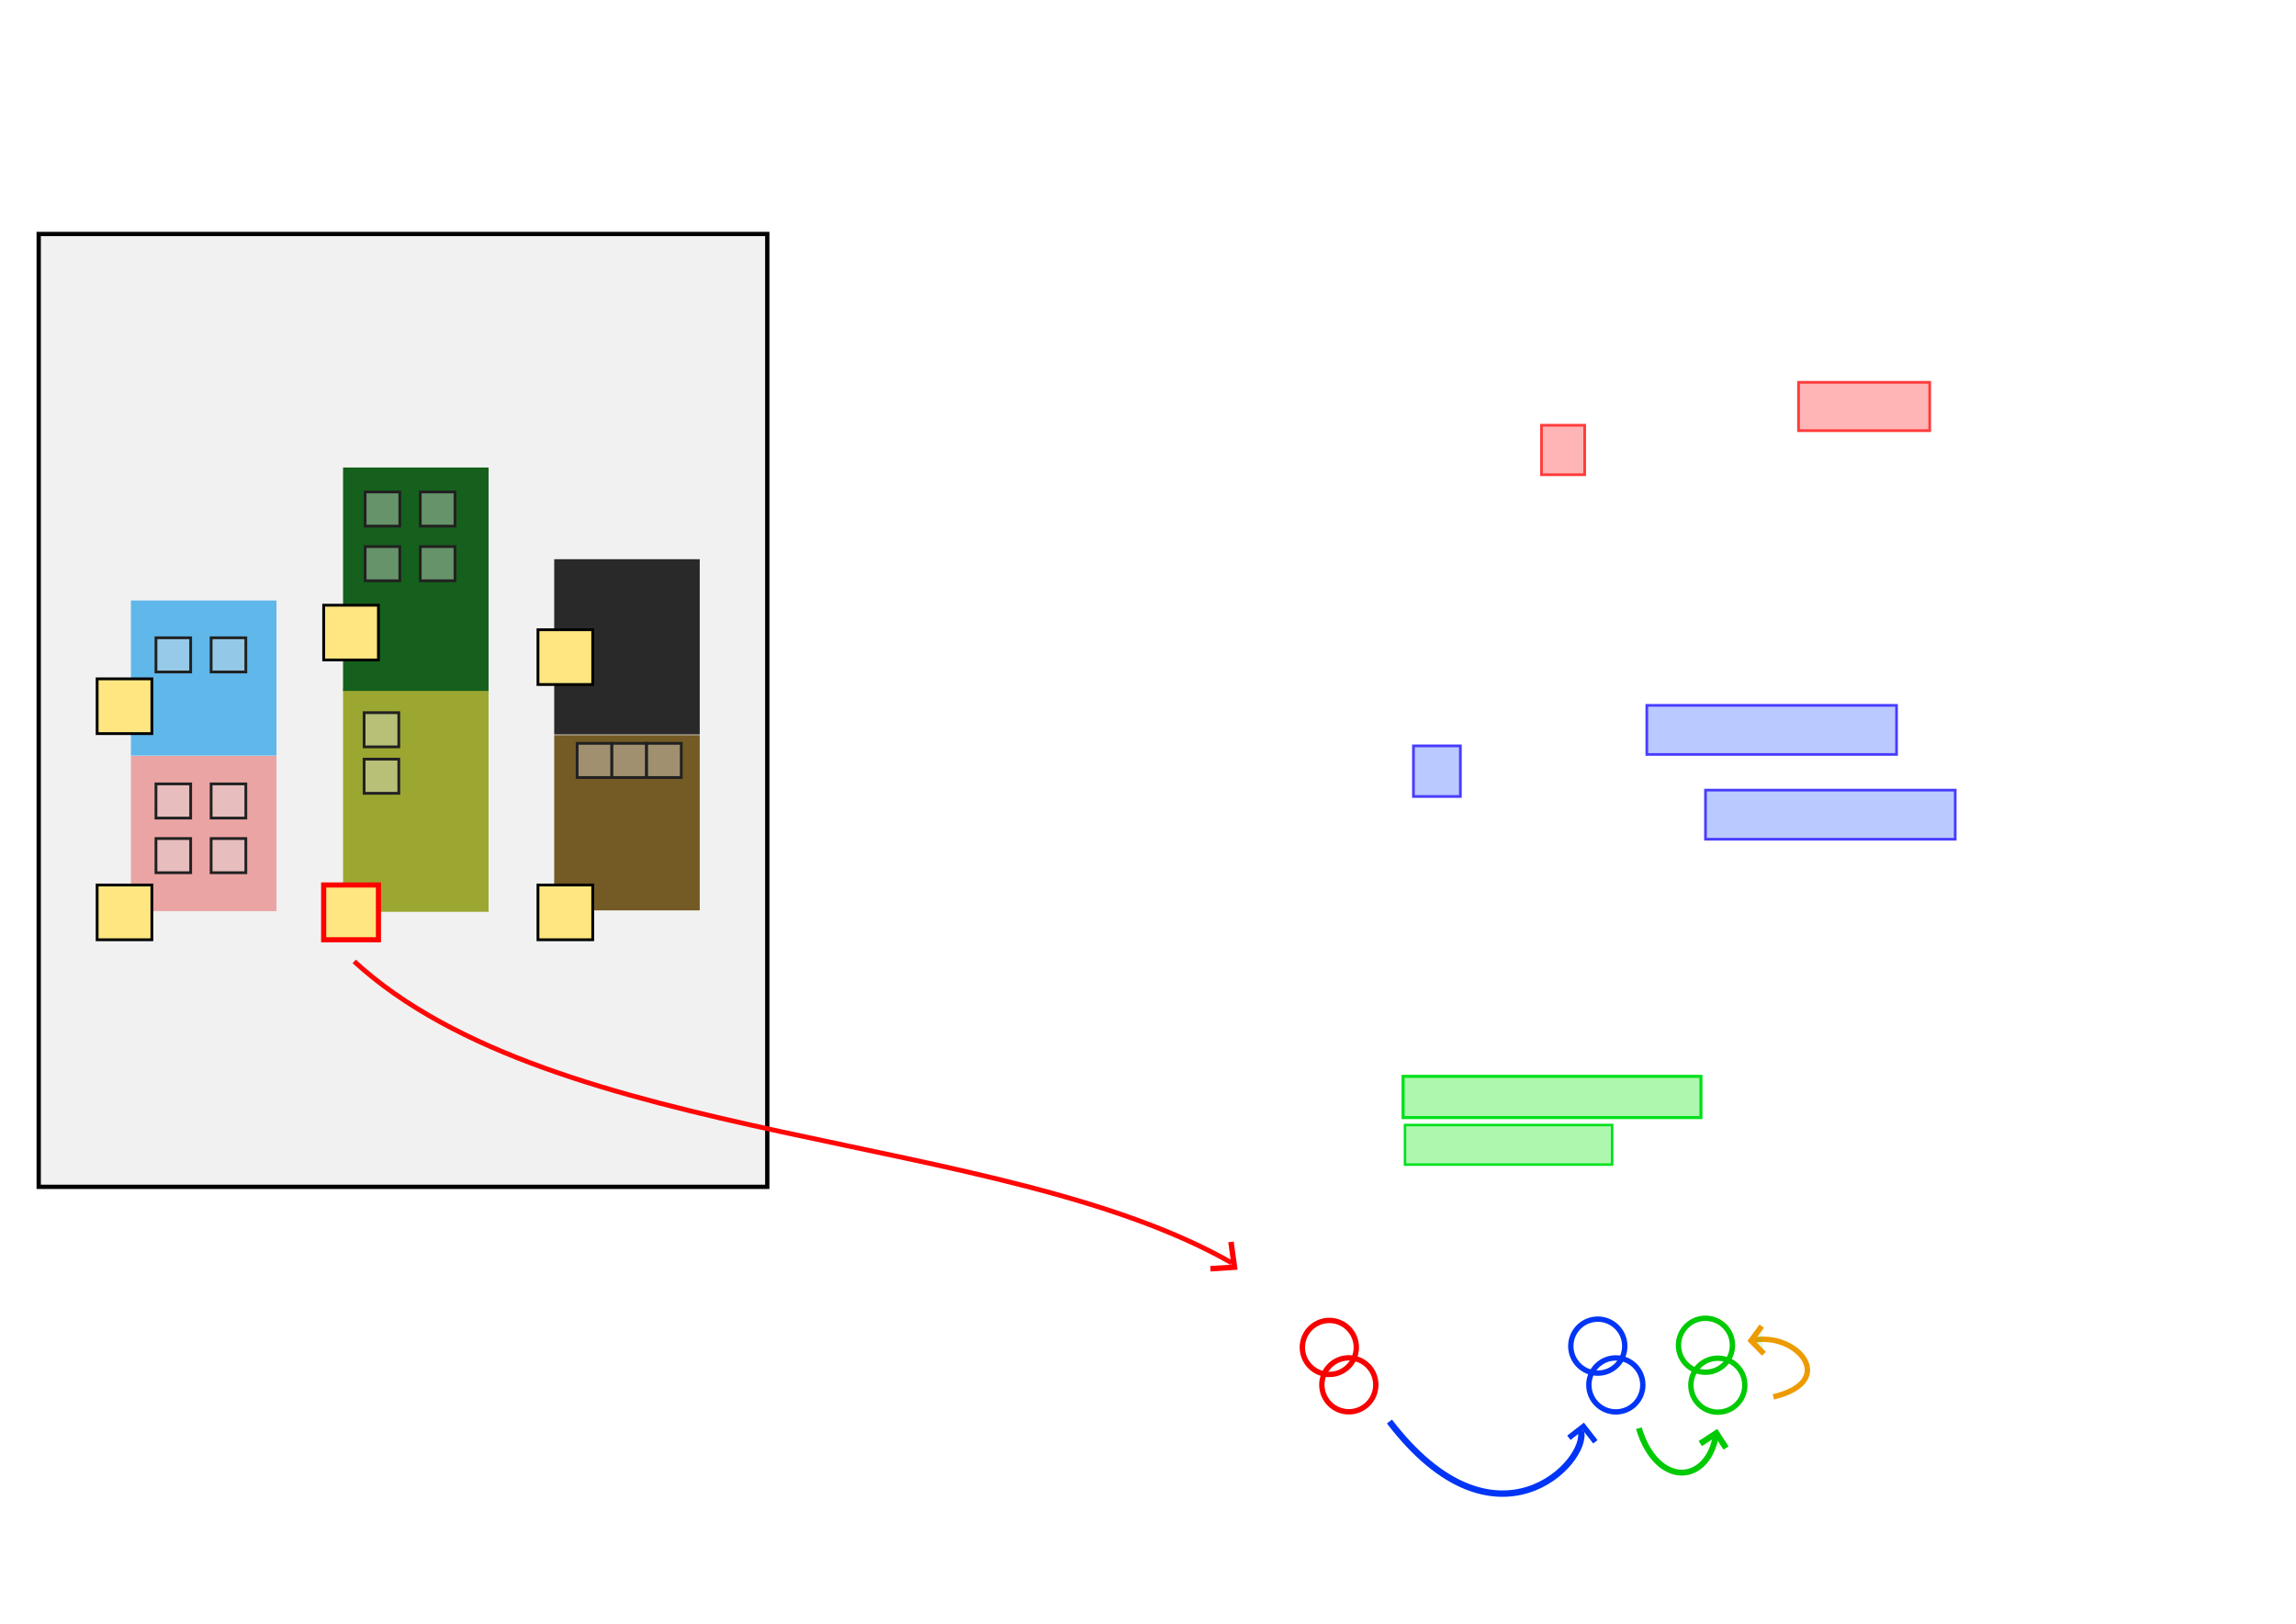
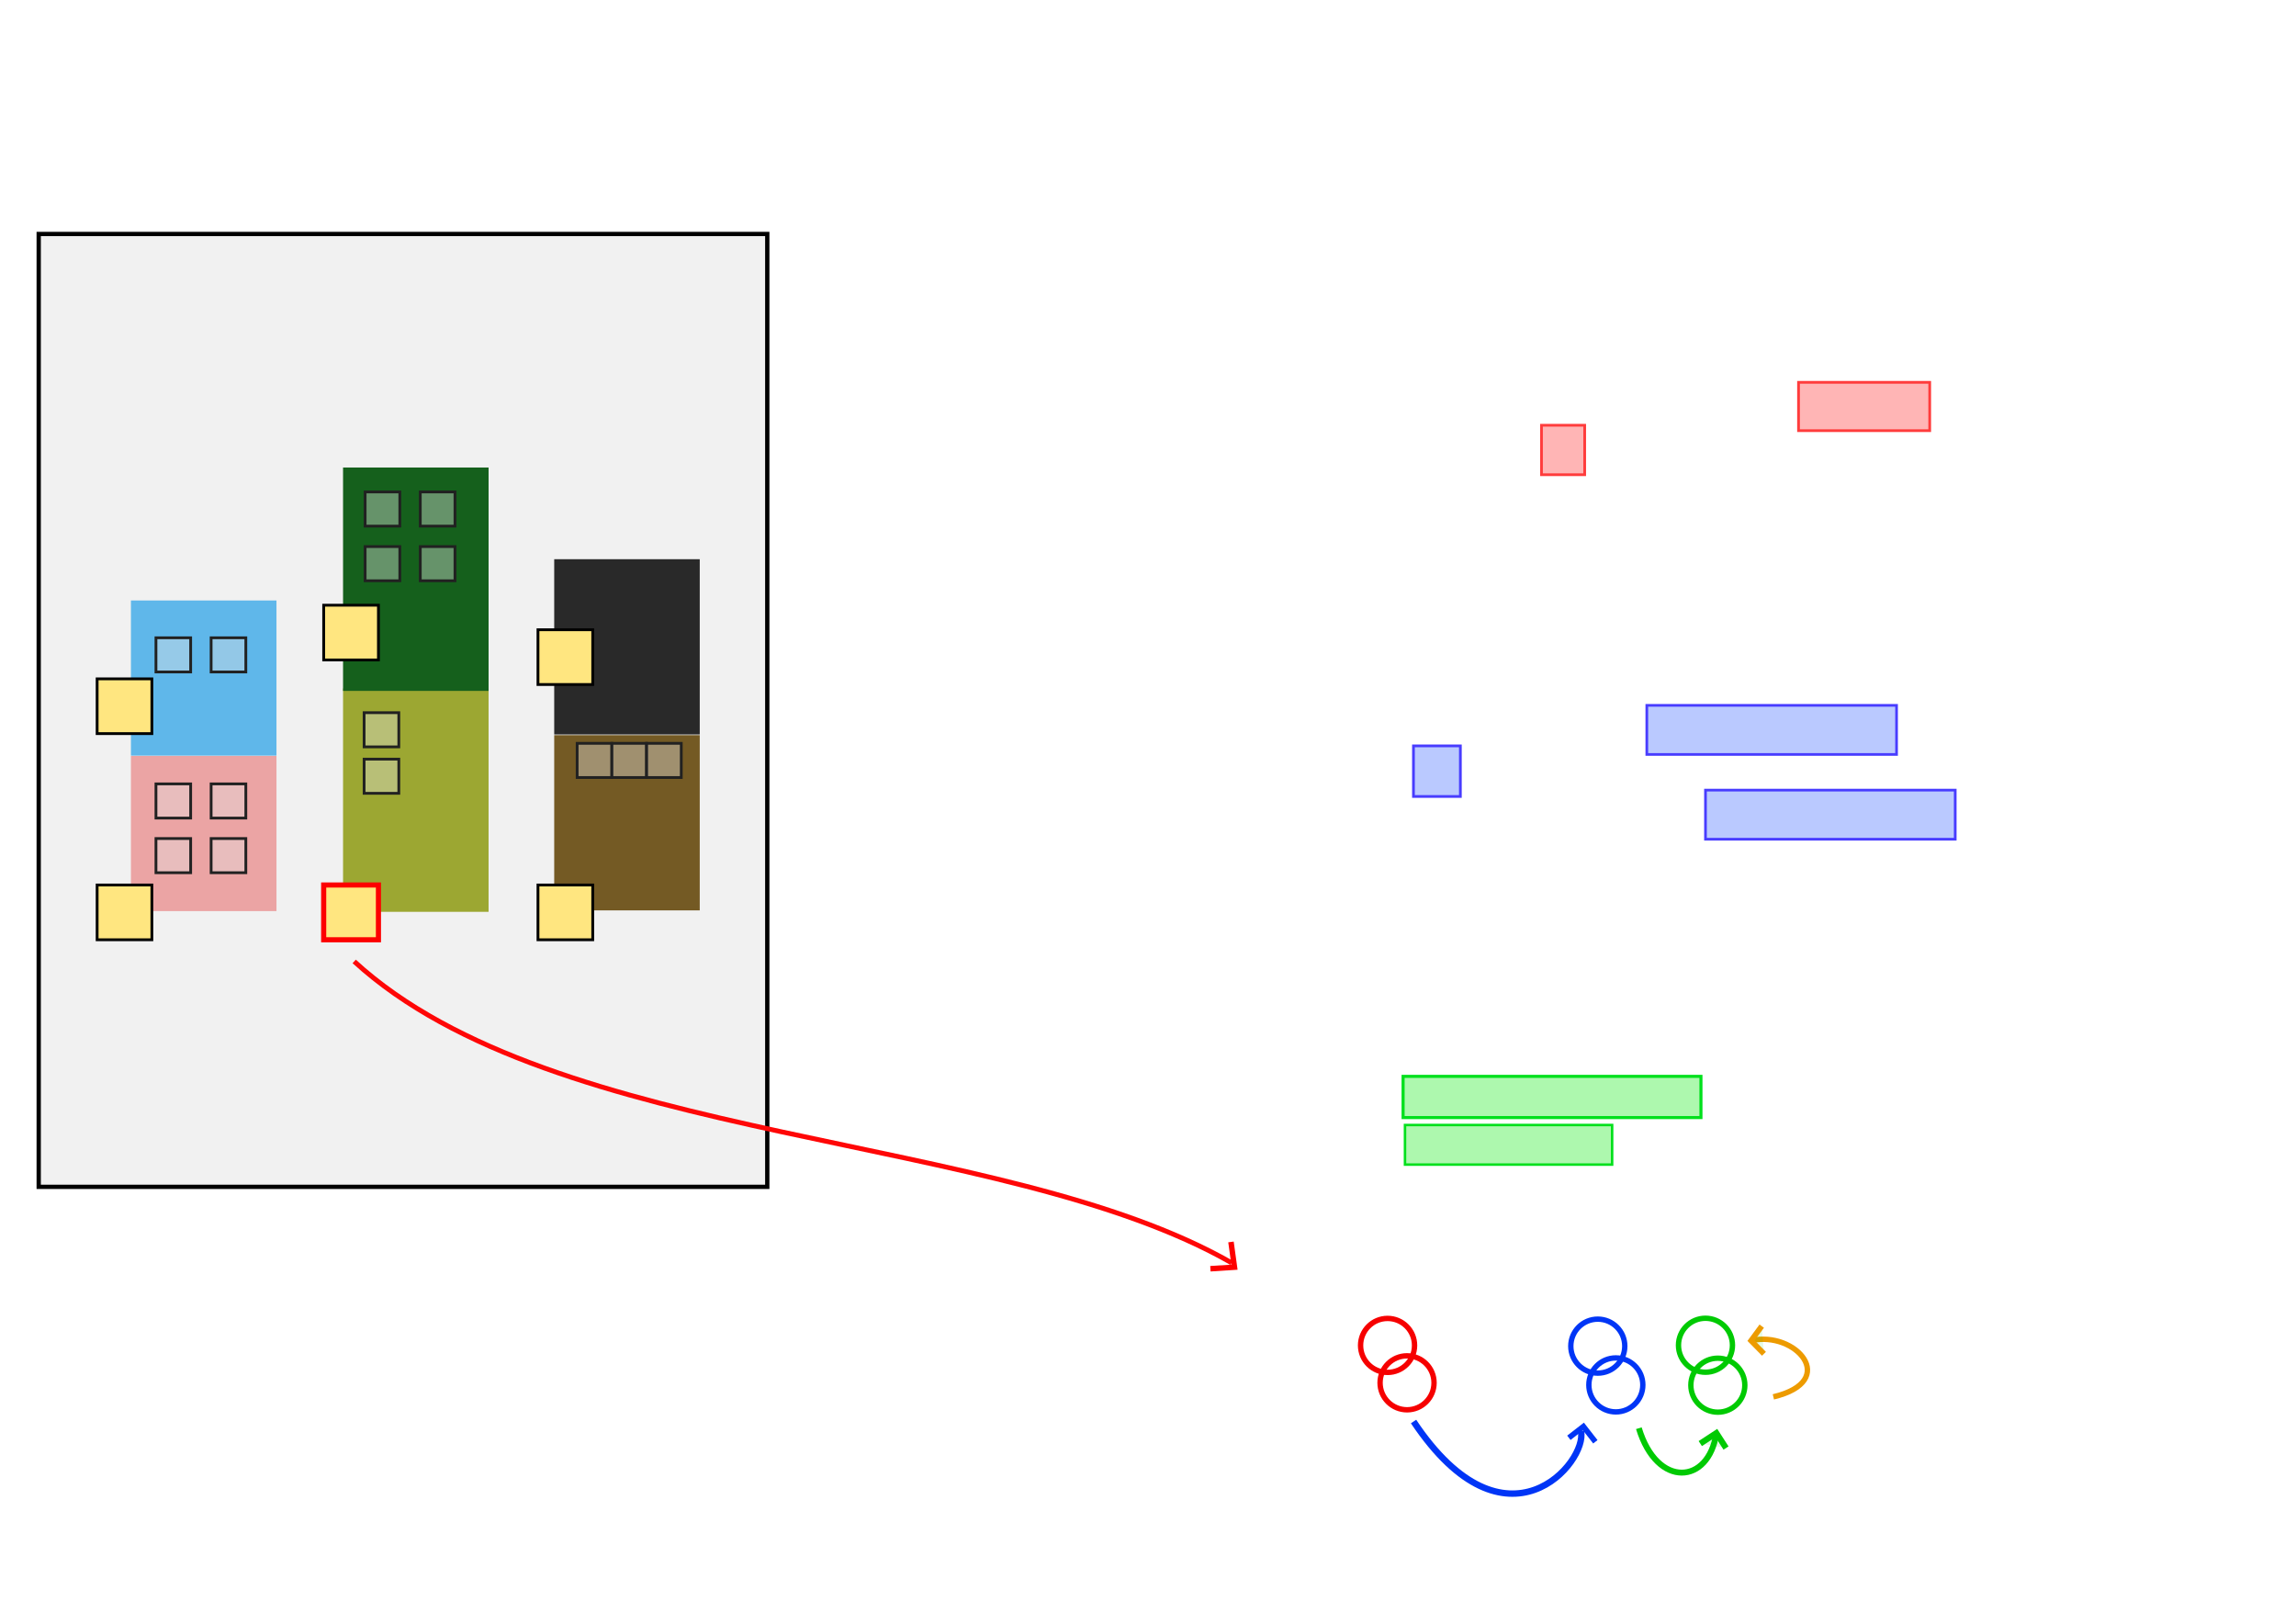
- <svg xmlns="http://www.w3.org/2000/svg" width="297mm" height="210mm" viewBox="0 0 297 210" version="1.1" id="svg4766">
-   <defs id="defs4760">
-     </defs>
-   <g id="layer1" transform="translate(0,-87)">
-     <rect y="226.21" x="181.497" height="5.33" width="38.529" id="rect4277" style="opacity:1;fill:#adf8ae;fill-opacity:1;stroke:#00e01c;stroke-width:0.396;stroke-linecap:butt;stroke-linejoin:miter;stroke-miterlimit:4;stroke-dasharray:none;stroke-dashoffset:0;stroke-opacity:1" />
-     <rect style="opacity:1;fill:#adf8ae;fill-opacity:1;stroke:#00e01c;stroke-width:0.324;stroke-linecap:butt;stroke-linejoin:miter;stroke-miterlimit:4;stroke-dasharray:none;stroke-dashoffset:0;stroke-opacity:1" id="rect4605" width="26.792" height="5.121" x="181.744" y="232.502" />
-     <rect style="opacity:1;fill:#bac9ff;fill-opacity:1;stroke:#483cff;stroke-width:0.353;stroke-linecap:butt;stroke-linejoin:miter;stroke-miterlimit:4;stroke-dasharray:none;stroke-dashoffset:0;stroke-opacity:1" id="rect4275" width="6.07" height="6.544" x="182.838" y="183.467" />
-     <rect y="189.189" x="220.613" height="6.35" width="32.306" id="rect4273" style="opacity:1;fill:#bac9ff;fill-opacity:1;stroke:#483cff;stroke-width:0.345;stroke-linecap:butt;stroke-linejoin:miter;stroke-miterlimit:4;stroke-dasharray:none;stroke-dashoffset:0;stroke-opacity:1" />
-     <rect style="opacity:1;fill:#bac9ff;fill-opacity:1;stroke:#483cff;stroke-width:0.345;stroke-linecap:butt;stroke-linejoin:miter;stroke-miterlimit:4;stroke-dasharray:none;stroke-dashoffset:0;stroke-opacity:1" id="rect4605-7" width="32.306" height="6.35" x="213.024" y="178.226" />
-     <rect y="141.999" x="199.4" height="6.398" width="5.587" id="rect4271" style="opacity:1;fill:#ffb5b5;fill-opacity:1;stroke:#ff3c3c;stroke-width:0.353;stroke-linecap:butt;stroke-linejoin:miter;stroke-miterlimit:4;stroke-dasharray:none;stroke-dashoffset:0;stroke-opacity:1" />
-     <rect style="opacity:1;fill:#ffb5b5;fill-opacity:1;stroke:#ff3c3c;stroke-width:0.353;stroke-linecap:butt;stroke-linejoin:miter;stroke-miterlimit:4;stroke-dasharray:none;stroke-dashoffset:0;stroke-opacity:1" id="rect4605-7-60" width="16.967" height="6.25" x="232.651" y="136.448" />
-     <flowRoot xml:space="preserve" id="flowRoot5311" style="font-style:normal;font-weight:normal;font-size:4.692px;line-height:1.25;font-family:sans-serif;letter-spacing:0px;word-spacing:0px;fill:#000000;fill-opacity:1;stroke:none" transform="translate(-450.9568,63.44031)">
-       <flowRegion id="flowRegion5313" style="font-size:4.692px">
-         <rect id="rect5315" width="1207.425" height="828.431" x="560.741" y="31.488" style="font-size:4.692px" />
-       </flowRegion>
-       <flowPara id="flowPara5317" style="font-style:normal;font-variant:normal;font-weight:normal;font-stretch:normal;font-size:4.233px;line-height:125%;font-family:Consolas;-inkscape-font-specification:'Consolas, Normal';text-align:start;writing-mode:lr-tb;text-anchor:start;fill:#242424;fill-opacity:1">{</flowPara>
-       <flowPara id="flowPara5387" style="font-style:normal;font-variant:normal;font-weight:normal;font-stretch:normal;font-size:4.233px;line-height:125%;font-family:Consolas;-inkscape-font-specification:'Consolas, Normal';text-align:start;writing-mode:lr-tb;text-anchor:start;fill:#242424;fill-opacity:1">  "extensions" : {</flowPara>
-       <flowPara id="flowPara4261" style="font-style:normal;font-variant:normal;font-weight:normal;font-stretch:normal;font-size:4.233px;line-height:125%;font-family:Consolas;-inkscape-font-specification:'Consolas, Normal';text-align:start;writing-mode:lr-tb;text-anchor:start;fill:#242424;fill-opacity:1">    "3DTILES_batch_table_hierarchy" : {</flowPara>
-       <flowPara id="flowPara5389" style="font-style:normal;font-variant:normal;font-weight:normal;font-stretch:normal;font-size:4.233px;line-height:125%;font-family:Consolas;-inkscape-font-specification:'Consolas, Normal';text-align:start;writing-mode:lr-tb;text-anchor:start;fill:#242424;fill-opacity:1">      "classes" : [</flowPara>
-       <flowPara id="flowPara5391" style="font-style:normal;font-variant:normal;font-weight:normal;font-stretch:normal;font-size:4.233px;line-height:125%;font-family:Consolas;-inkscape-font-specification:'Consolas, Normal';text-align:start;writing-mode:lr-tb;text-anchor:start;fill:#242424;fill-opacity:1">        {</flowPara>
-       <flowPara id="flowPara5393" style="font-style:normal;font-variant:normal;font-weight:normal;font-stretch:normal;font-size:4.233px;line-height:125%;font-family:Consolas;-inkscape-font-specification:'Consolas, Normal';text-align:start;writing-mode:lr-tb;text-anchor:start;fill:#242424;fill-opacity:1">          "name" : "Wall",</flowPara>
-       <flowPara id="flowPara5395" style="font-style:normal;font-variant:normal;font-weight:normal;font-stretch:normal;font-size:4.233px;line-height:125%;font-family:Consolas;-inkscape-font-specification:'Consolas, Normal';text-align:start;writing-mode:lr-tb;text-anchor:start;fill:#242424;fill-opacity:1">          "length" : 6,</flowPara>
-       <flowPara id="flowPara5397" style="font-style:normal;font-variant:normal;font-weight:normal;font-stretch:normal;font-size:4.233px;line-height:125%;font-family:Consolas;-inkscape-font-specification:'Consolas, Normal';text-align:start;writing-mode:lr-tb;text-anchor:start;fill:#242424;fill-opacity:1">          "instances" : {</flowPara>
-       <flowPara id="flowPara5399" style="font-style:normal;font-variant:normal;font-weight:normal;font-stretch:normal;font-size:4.233px;line-height:125%;font-family:Consolas;-inkscape-font-specification:'Consolas, Normal';text-align:start;writing-mode:lr-tb;text-anchor:start;fill:#242424;fill-opacity:1">            "wall_color" : ["blue", "pink", "green", "lime", "black", "brown"],</flowPara>
-       <flowPara id="flowPara5401" style="font-style:normal;font-variant:normal;font-weight:normal;font-stretch:normal;font-size:4.233px;line-height:125%;font-family:Consolas;-inkscape-font-specification:'Consolas, Normal';text-align:start;writing-mode:lr-tb;text-anchor:start;fill:#242424;fill-opacity:1">            "wall_windows" : [2, 4, 4, 2, 0, 3]</flowPara>
-       <flowPara id="flowPara5403" style="font-style:normal;font-variant:normal;font-weight:normal;font-stretch:normal;font-size:4.233px;line-height:125%;font-family:Consolas;-inkscape-font-specification:'Consolas, Normal';text-align:start;writing-mode:lr-tb;text-anchor:start;fill:#242424;fill-opacity:1">          }</flowPara>
-       <flowPara id="flowPara5405" style="font-style:normal;font-variant:normal;font-weight:normal;font-stretch:normal;font-size:4.233px;line-height:125%;font-family:Consolas;-inkscape-font-specification:'Consolas, Normal';text-align:start;writing-mode:lr-tb;text-anchor:start;fill:#242424;fill-opacity:1">        },</flowPara>
-       <flowPara id="flowPara5407" style="font-style:normal;font-variant:normal;font-weight:normal;font-stretch:normal;font-size:4.233px;line-height:125%;font-family:Consolas;-inkscape-font-specification:'Consolas, Normal';text-align:start;writing-mode:lr-tb;text-anchor:start;fill:#242424;fill-opacity:1">        {</flowPara>
-       <flowPara id="flowPara5409" style="font-style:normal;font-variant:normal;font-weight:normal;font-stretch:normal;font-size:4.233px;line-height:125%;font-family:Consolas;-inkscape-font-specification:'Consolas, Normal';text-align:start;writing-mode:lr-tb;text-anchor:start;fill:#242424;fill-opacity:1">          "name" : "Building",</flowPara>
-       <flowPara id="flowPara5411" style="font-style:normal;font-variant:normal;font-weight:normal;font-stretch:normal;font-size:4.233px;line-height:125%;font-family:Consolas;-inkscape-font-specification:'Consolas, Normal';text-align:start;writing-mode:lr-tb;text-anchor:start;fill:#242424;fill-opacity:1">          "length" : 3,</flowPara>
-       <flowPara id="flowPara5413" style="font-style:normal;font-variant:normal;font-weight:normal;font-stretch:normal;font-size:4.233px;line-height:125%;font-family:Consolas;-inkscape-font-specification:'Consolas, Normal';text-align:start;writing-mode:lr-tb;text-anchor:start;fill:#242424;fill-opacity:1">          "instances" : {</flowPara>
-       <flowPara id="flowPara5415" style="font-style:normal;font-variant:normal;font-weight:normal;font-stretch:normal;font-size:4.233px;line-height:125%;font-family:Consolas;-inkscape-font-specification:'Consolas, Normal';text-align:start;writing-mode:lr-tb;text-anchor:start;fill:#242424;fill-opacity:1">            "building_name" : ["building_0", "building_1", "building_2"],</flowPara>
-       <flowPara id="flowPara5417" style="font-style:normal;font-variant:normal;font-weight:normal;font-stretch:normal;font-size:4.233px;line-height:125%;font-family:Consolas;-inkscape-font-specification:'Consolas, Normal';text-align:start;writing-mode:lr-tb;text-anchor:start;fill:#242424;fill-opacity:1">            "building_id" : [0, 1, 2],</flowPara>
-       <flowPara id="flowPara5419" style="font-style:normal;font-variant:normal;font-weight:normal;font-stretch:normal;font-size:4.233px;line-height:125%;font-family:Consolas;-inkscape-font-specification:'Consolas, Normal';text-align:start;writing-mode:lr-tb;text-anchor:start;fill:#242424;fill-opacity:1">            "building_address" : ["10 Main St", "12 Main St", "14 Main St"]</flowPara>
-       <flowPara id="flowPara5421" style="font-style:normal;font-variant:normal;font-weight:normal;font-stretch:normal;font-size:4.233px;line-height:125%;font-family:Consolas;-inkscape-font-specification:'Consolas, Normal';text-align:start;writing-mode:lr-tb;text-anchor:start;fill:#242424;fill-opacity:1">          }</flowPara>
-       <flowPara id="flowPara5423" style="font-style:normal;font-variant:normal;font-weight:normal;font-stretch:normal;font-size:4.233px;line-height:125%;font-family:Consolas;-inkscape-font-specification:'Consolas, Normal';text-align:start;writing-mode:lr-tb;text-anchor:start;fill:#242424;fill-opacity:1">        },</flowPara>
-       <flowPara id="flowPara5425" style="font-style:normal;font-variant:normal;font-weight:normal;font-stretch:normal;font-size:4.233px;line-height:125%;font-family:Consolas;-inkscape-font-specification:'Consolas, Normal';text-align:start;writing-mode:lr-tb;text-anchor:start;fill:#242424;fill-opacity:1">        {</flowPara>
-       <flowPara id="flowPara5427" style="font-style:normal;font-variant:normal;font-weight:normal;font-stretch:normal;font-size:4.233px;line-height:125%;font-family:Consolas;-inkscape-font-specification:'Consolas, Normal';text-align:start;writing-mode:lr-tb;text-anchor:start;fill:#242424;fill-opacity:1">          "name" : "Block",</flowPara>
-       <flowPara id="flowPara5429" style="font-style:normal;font-variant:normal;font-weight:normal;font-stretch:normal;font-size:4.233px;line-height:125%;font-family:Consolas;-inkscape-font-specification:'Consolas, Normal';text-align:start;writing-mode:lr-tb;text-anchor:start;fill:#242424;fill-opacity:1">          "length" : 1,</flowPara>
-       <flowPara id="flowPara5431" style="font-style:normal;font-variant:normal;font-weight:normal;font-stretch:normal;font-size:4.233px;line-height:125%;font-family:Consolas;-inkscape-font-specification:'Consolas, Normal';text-align:start;writing-mode:lr-tb;text-anchor:start;fill:#242424;fill-opacity:1">          "instances" : {</flowPara>
-       <flowPara id="flowPara5433" style="font-style:normal;font-variant:normal;font-weight:normal;font-stretch:normal;font-size:4.233px;line-height:125%;font-family:Consolas;-inkscape-font-specification:'Consolas, Normal';text-align:start;writing-mode:lr-tb;text-anchor:start;fill:#242424;fill-opacity:1">            "block_lat_long" : [[0.12, 0.543]],</flowPara>
-       <flowPara id="flowPara5437" style="font-style:normal;font-variant:normal;font-weight:normal;font-stretch:normal;font-size:4.233px;line-height:125%;font-family:Consolas;-inkscape-font-specification:'Consolas, Normal';text-align:start;writing-mode:lr-tb;text-anchor:start;fill:#242424;fill-opacity:1">            "block_district" : ["central"]</flowPara>
-       <flowPara id="flowPara5439" style="font-style:normal;font-variant:normal;font-weight:normal;font-stretch:normal;font-size:4.233px;line-height:125%;font-family:Consolas;-inkscape-font-specification:'Consolas, Normal';text-align:start;writing-mode:lr-tb;text-anchor:start;fill:#242424;fill-opacity:1">          }</flowPara>
-       <flowPara id="flowPara5441" style="font-style:normal;font-variant:normal;font-weight:normal;font-stretch:normal;font-size:4.233px;line-height:125%;font-family:Consolas;-inkscape-font-specification:'Consolas, Normal';text-align:start;writing-mode:lr-tb;text-anchor:start;fill:#242424;fill-opacity:1">        }</flowPara>
-       <flowPara id="flowPara5443" style="font-style:normal;font-variant:normal;font-weight:normal;font-stretch:normal;font-size:4.233px;line-height:125%;font-family:Consolas;-inkscape-font-specification:'Consolas, Normal';text-align:start;writing-mode:lr-tb;text-anchor:start;fill:#242424;fill-opacity:1">      ],</flowPara>
-       <flowPara id="flowPara5445" style="font-style:normal;font-variant:normal;font-weight:normal;font-stretch:normal;font-size:4.233px;line-height:125%;font-family:Consolas;-inkscape-font-specification:'Consolas, Normal';text-align:start;writing-mode:lr-tb;text-anchor:start;fill:#242424;fill-opacity:1">      "instancesLength" : 10,</flowPara>
-       <flowPara id="flowPara5447" style="font-style:normal;font-variant:normal;font-weight:normal;font-stretch:normal;font-size:4.233px;line-height:125%;font-family:Consolas;-inkscape-font-specification:'Consolas, Normal';text-align:start;writing-mode:lr-tb;text-anchor:start;fill:#242424;fill-opacity:1">      "classIds" : [0, 0, 0, 0, 0, 0, 1, 1, 1, 2],</flowPara>
-       <flowPara id="flowPara5449" style="font-style:normal;font-variant:normal;font-weight:normal;font-stretch:normal;font-size:4.233px;line-height:125%;font-family:Consolas;-inkscape-font-specification:'Consolas, Normal';text-align:start;writing-mode:lr-tb;text-anchor:start;fill:#242424;fill-opacity:1">      "parentIds" : [6, 6, 7, 7, 8, 8, 9, 9, 9, 9]</flowPara>
-       <flowPara id="flowPara5451" style="font-style:normal;font-variant:normal;font-weight:normal;font-stretch:normal;font-size:4.233px;line-height:125%;font-family:Consolas;-inkscape-font-specification:'Consolas, Normal';text-align:start;writing-mode:lr-tb;text-anchor:start;fill:#242424;fill-opacity:1">    }</flowPara>
-       <flowPara id="flowPara5453" style="font-style:normal;font-variant:normal;font-weight:normal;font-stretch:normal;font-size:4.233px;line-height:125%;font-family:Consolas;-inkscape-font-specification:'Consolas, Normal';text-align:start;writing-mode:lr-tb;text-anchor:start;fill:#242424;fill-opacity:1">  }</flowPara>
-       <flowPara id="flowPara4267" style="font-style:normal;font-variant:normal;font-weight:normal;font-stretch:normal;font-size:4.233px;line-height:125%;font-family:Consolas;-inkscape-font-specification:'Consolas, Normal';text-align:start;writing-mode:lr-tb;text-anchor:start;fill:#242424;fill-opacity:1">}</flowPara>
-     </flowRoot>
-     <rect style="opacity:1;fill:#f1f1f1;fill-opacity:1;stroke:#000000;stroke-width:0.554;stroke-linecap:butt;stroke-linejoin:miter;stroke-miterlimit:4;stroke-dasharray:none;stroke-dashoffset:0;stroke-opacity:1" id="rect4699" width="94.244" height="123.238" x="5.007" y="117.261" />
-     <rect style="opacity:1;fill:#eba4a4;fill-opacity:1;stroke:none;stroke-width:0.578;stroke-linecap:butt;stroke-linejoin:miter;stroke-miterlimit:4;stroke-dasharray:none;stroke-dashoffset:0;stroke-opacity:1" id="rect6547" width="18.825" height="20.067" x="16.937" y="184.77" />
-     <rect style="opacity:1;fill:#9ca732;fill-opacity:1;stroke:none;stroke-width:0.694;stroke-linecap:butt;stroke-linejoin:miter;stroke-miterlimit:4;stroke-dasharray:none;stroke-dashoffset:0;stroke-opacity:1" id="rect6547-0" width="18.825" height="28.89" x="44.375" y="176.041" />
-     <rect style="opacity:1;fill:#745a24;fill-opacity:1;stroke:none;stroke-width:0.615;stroke-linecap:butt;stroke-linejoin:miter;stroke-miterlimit:4;stroke-dasharray:none;stroke-dashoffset:0;stroke-opacity:1" id="rect6547-0-9" width="18.825" height="22.665" x="71.69" y="182.079" />
-     <rect style="opacity:1;fill:#5fb7ea;fill-opacity:1;stroke:none;stroke-width:0.578;stroke-linecap:butt;stroke-linejoin:miter;stroke-miterlimit:4;stroke-dasharray:none;stroke-dashoffset:0;stroke-opacity:1" id="rect6547-7" width="18.825" height="20.067" x="16.937" y="164.662" />
-     <rect style="opacity:1;fill:#15601c;fill-opacity:1;stroke:none;stroke-width:0.694;stroke-linecap:butt;stroke-linejoin:miter;stroke-miterlimit:4;stroke-dasharray:none;stroke-dashoffset:0;stroke-opacity:1" id="rect6547-0-3" width="18.825" height="28.89" x="44.375" y="147.466" />
-     <rect style="opacity:1;fill:#292929;fill-opacity:1;stroke:none;stroke-width:0.615;stroke-linecap:butt;stroke-linejoin:miter;stroke-miterlimit:4;stroke-dasharray:none;stroke-dashoffset:0;stroke-opacity:1" id="rect6547-0-9-8" width="18.825" height="22.665" x="71.69" y="159.325" />
-     <rect style="opacity:1;fill:#e4e4e4;fill-opacity:0.413;stroke:#212121;stroke-width:0.358;stroke-linecap:butt;stroke-linejoin:miter;stroke-miterlimit:4;stroke-dasharray:none;stroke-dashoffset:0;stroke-opacity:1" id="rect6669" width="4.489" height="4.421" x="20.174" y="169.487" />
-     <rect style="opacity:1;fill:#e4e4e4;fill-opacity:0.392;stroke:#212121;stroke-width:0.358;stroke-linecap:butt;stroke-linejoin:miter;stroke-miterlimit:4;stroke-dasharray:none;stroke-dashoffset:0;stroke-opacity:1" id="rect6669-8" width="4.489" height="4.421" x="27.31" y="169.487" />
-     <rect style="opacity:1;fill:#e4e4e4;fill-opacity:0.392;stroke:#212121;stroke-width:0.358;stroke-linecap:butt;stroke-linejoin:miter;stroke-miterlimit:4;stroke-dasharray:none;stroke-dashoffset:0;stroke-opacity:1" id="rect6669-1" width="4.489" height="4.421" x="20.174" y="188.384" />
-     <rect style="opacity:1;fill:#e4e4e4;fill-opacity:0.392;stroke:#212121;stroke-width:0.358;stroke-linecap:butt;stroke-linejoin:miter;stroke-miterlimit:4;stroke-dasharray:none;stroke-dashoffset:0;stroke-opacity:1" id="rect6669-8-7" width="4.489" height="4.421" x="27.31" y="188.384" />
-     <rect style="opacity:1;fill:#e4e4e4;fill-opacity:0.392;stroke:#212121;stroke-width:0.358;stroke-linecap:butt;stroke-linejoin:miter;stroke-miterlimit:4;stroke-dasharray:none;stroke-dashoffset:0;stroke-opacity:1" id="rect6669-87-6" width="4.489" height="4.421" x="20.174" y="195.451" />
-     <rect style="opacity:1;fill:#e4e4e4;fill-opacity:0.392;stroke:#212121;stroke-width:0.358;stroke-linecap:butt;stroke-linejoin:miter;stroke-miterlimit:4;stroke-dasharray:none;stroke-dashoffset:0;stroke-opacity:1" id="rect6669-8-2-1" width="4.489" height="4.421" x="27.31" y="195.451" />
-     <rect style="opacity:1;fill:#e4e4e4;fill-opacity:0.392;stroke:#212121;stroke-width:0.358;stroke-linecap:butt;stroke-linejoin:miter;stroke-miterlimit:4;stroke-dasharray:none;stroke-dashoffset:0;stroke-opacity:1" id="rect6669-1-2" width="4.489" height="4.421" x="47.099" y="179.174" />
-     <rect style="opacity:1;fill:#e4e4e4;fill-opacity:0.392;stroke:#212121;stroke-width:0.358;stroke-linecap:butt;stroke-linejoin:miter;stroke-miterlimit:4;stroke-dasharray:none;stroke-dashoffset:0;stroke-opacity:1" id="rect6669-8-7-9" width="4.489" height="4.421" x="47.099" y="185.182" />
-     <rect style="opacity:1;fill:#e4e4e4;fill-opacity:0.392;stroke:#212121;stroke-width:0.358;stroke-linecap:butt;stroke-linejoin:miter;stroke-miterlimit:4;stroke-dasharray:none;stroke-dashoffset:0;stroke-opacity:1" id="rect6669-9" width="4.489" height="4.421" x="47.23" y="150.625" />
-     <rect style="opacity:1;fill:#e4e4e4;fill-opacity:0.392;stroke:#212121;stroke-width:0.358;stroke-linecap:butt;stroke-linejoin:miter;stroke-miterlimit:4;stroke-dasharray:none;stroke-dashoffset:0;stroke-opacity:1" id="rect6669-8-5" width="4.489" height="4.421" x="54.365" y="150.625" />
-     <rect style="opacity:1;fill:#e4e4e4;fill-opacity:0.392;stroke:#212121;stroke-width:0.358;stroke-linecap:butt;stroke-linejoin:miter;stroke-miterlimit:4;stroke-dasharray:none;stroke-dashoffset:0;stroke-opacity:1" id="rect6669-9-3" width="4.489" height="4.421" x="47.23" y="157.692" />
-     <rect style="opacity:1;fill:#e4e4e4;fill-opacity:0.392;stroke:#212121;stroke-width:0.358;stroke-linecap:butt;stroke-linejoin:miter;stroke-miterlimit:4;stroke-dasharray:none;stroke-dashoffset:0;stroke-opacity:1" id="rect6669-8-5-4" width="4.489" height="4.421" x="54.365" y="157.692" />
-     <rect style="opacity:1;fill:#e4e4e4;fill-opacity:0.392;stroke:#212121;stroke-width:0.358;stroke-linecap:butt;stroke-linejoin:miter;stroke-miterlimit:4;stroke-dasharray:none;stroke-dashoffset:0;stroke-opacity:1" id="rect6669-1-1" width="4.489" height="4.421" x="74.657" y="183.138" />
-     <rect style="opacity:1;fill:#e4e4e4;fill-opacity:0.392;stroke:#212121;stroke-width:0.358;stroke-linecap:butt;stroke-linejoin:miter;stroke-miterlimit:4;stroke-dasharray:none;stroke-dashoffset:0;stroke-opacity:1" id="rect6669-8-7-6" width="4.489" height="4.421" x="79.147" y="183.138" />
-     <rect style="opacity:1;fill:#e4e4e4;fill-opacity:0.392;stroke:#212121;stroke-width:0.358;stroke-linecap:butt;stroke-linejoin:miter;stroke-miterlimit:4;stroke-dasharray:none;stroke-dashoffset:0;stroke-opacity:1" id="rect6669-8-7-6-2" width="4.489" height="4.421" x="83.636" y="183.138" />
-     <rect style="opacity:1;fill:#ffe680;fill-opacity:1;stroke:#000000;stroke-width:0.362;stroke-linecap:butt;stroke-linejoin:miter;stroke-miterlimit:4;stroke-dasharray:none;stroke-dashoffset:0;stroke-opacity:1" id="rect5204-60" width="7.083" height="7.083" x="12.563" y="201.46" />
-     <flowRoot xml:space="preserve" id="flowRoot5196-32" style="font-style:normal;font-weight:normal;font-size:18.667px;line-height:1.25;font-family:sans-serif;letter-spacing:0px;word-spacing:0px;fill:#000000;fill-opacity:1;stroke:none" transform="matrix(0.2645833,0,0,0.2645833,-121.8684,13.64318)">
-       <flowRegion id="flowRegion5198-29" style="font-size:18.667px">
-         <rect id="rect5200-4" width="107.581" height="72.226" x="513.157" y="713.899" style="font-size:18.667px" />
-       </flowRegion>
-       <flowPara id="flowPara5202-27">1</flowPara>
-     </flowRoot>
-     <rect style="opacity:1;fill:#ffe680;fill-opacity:1;stroke:#000000;stroke-width:0.362;stroke-linecap:butt;stroke-linejoin:miter;stroke-miterlimit:4;stroke-dasharray:none;stroke-dashoffset:0;stroke-opacity:1" id="rect5204-60-5" width="7.083" height="7.083" x="12.563" y="174.798" />
-     <flowRoot xml:space="preserve" id="flowRoot5196-32-4" style="font-style:normal;font-weight:normal;font-size:18.667px;line-height:1.25;font-family:sans-serif;letter-spacing:0px;word-spacing:0px;fill:#000000;fill-opacity:1;stroke:none" transform="matrix(0.2645833,0,0,0.2645833,-121.8685,-13.0186)">
-       <flowRegion id="flowRegion5198-29-8" style="font-size:18.667px">
-         <rect id="rect5200-4-6" width="107.581" height="72.226" x="513.157" y="713.899" style="font-size:18.667px" />
-       </flowRegion>
-       <flowPara id="flowPara5202-27-4">0</flowPara>
-     </flowRoot>
-     <rect style="opacity:1;fill:#ffe680;fill-opacity:1;stroke:#fd0000;stroke-width:0.662;stroke-linecap:butt;stroke-linejoin:miter;stroke-miterlimit:4;stroke-dasharray:none;stroke-dashoffset:0;stroke-opacity:1" id="rect5204-60-9" width="7.083" height="7.083" x="41.87" y="201.46" />
-     <flowRoot xml:space="preserve" id="flowRoot5196-32-9" style="font-style:normal;font-weight:normal;font-size:18.667px;line-height:1.25;font-family:sans-serif;letter-spacing:0px;word-spacing:0px;fill:#000000;fill-opacity:1;stroke:none" transform="matrix(0.2645833,0,0,0.2645833,-92.56089,13.64317)">
-       <flowRegion id="flowRegion5198-29-5" style="font-size:18.667px">
-         <rect id="rect5200-4-9" width="107.581" height="72.226" x="513.157" y="713.899" style="font-size:18.667px" />
-       </flowRegion>
-       <flowPara id="flowPara5202-27-9">3</flowPara>
-     </flowRoot>
-     <rect style="opacity:1;fill:#ffe680;fill-opacity:1;stroke:#000000;stroke-width:0.362;stroke-linecap:butt;stroke-linejoin:miter;stroke-miterlimit:4;stroke-dasharray:none;stroke-dashoffset:0;stroke-opacity:1" id="rect5204-60-9-5" width="7.083" height="7.083" x="41.87" y="165.273" />
-     <flowRoot xml:space="preserve" id="flowRoot5196-32-9-4" style="font-style:normal;font-weight:normal;font-size:18.667px;line-height:1.25;font-family:sans-serif;letter-spacing:0px;word-spacing:0px;fill:#000000;fill-opacity:1;stroke:none" transform="matrix(0.2645833,0,0,0.2645833,-92.56091,-22.54365)">
-       <flowRegion id="flowRegion5198-29-5-5" style="font-size:18.667px">
-         <rect id="rect5200-4-9-1" width="107.581" height="72.226" x="513.157" y="713.899" style="font-size:18.667px" />
-       </flowRegion>
-       <flowPara id="flowPara5202-27-9-8">2</flowPara>
-     </flowRoot>
-     <rect style="opacity:1;fill:#ffe680;fill-opacity:1;stroke:#000000;stroke-width:0.362;stroke-linecap:butt;stroke-linejoin:miter;stroke-miterlimit:4;stroke-dasharray:none;stroke-dashoffset:0;stroke-opacity:1" id="rect5204-60-9-50" width="7.083" height="7.083" x="69.59" y="201.46" />
-     <flowRoot xml:space="preserve" id="flowRoot5196-32-9-3" style="font-style:normal;font-weight:normal;font-size:18.667px;line-height:1.25;font-family:sans-serif;letter-spacing:0px;word-spacing:0px;fill:#000000;fill-opacity:1;stroke:none" transform="matrix(0.2645833,0,0,0.2645833,-64.84075,13.6432)">
-       <flowRegion id="flowRegion5198-29-5-3" style="font-size:18.667px">
-         <rect id="rect5200-4-9-9" width="107.581" height="72.226" x="513.157" y="713.899" style="font-size:18.667px" />
-       </flowRegion>
-       <flowPara id="flowPara5202-27-9-3">5</flowPara>
-     </flowRoot>
-     <rect style="opacity:1;fill:#ffe680;fill-opacity:1;stroke:#000000;stroke-width:0.362;stroke-linecap:butt;stroke-linejoin:miter;stroke-miterlimit:4;stroke-dasharray:none;stroke-dashoffset:0;stroke-opacity:1" id="rect5204-60-9-50-6" width="7.083" height="7.083" x="69.59" y="168.448" />
-     <flowRoot xml:space="preserve" id="flowRoot5196-32-9-3-3" style="font-style:normal;font-weight:normal;font-size:18.667px;line-height:1.25;font-family:sans-serif;letter-spacing:0px;word-spacing:0px;fill:#000000;fill-opacity:1;stroke:none" transform="matrix(0.2645833,0,0,0.2645833,-64.84076,-19.36862)">
-       <flowRegion id="flowRegion5198-29-5-3-7" style="font-size:18.667px">
-         <rect id="rect5200-4-9-9-1" width="107.581" height="72.226" x="513.157" y="713.899" style="font-size:18.667px" />
-       </flowRegion>
-       <flowPara id="flowPara5202-27-9-3-6">4</flowPara>
-     </flowRoot>
-     <path style="fill:none;stroke:#ff0707;stroke-width:0.627;stroke-linecap:butt;stroke-linejoin:miter;stroke-miterlimit:4;stroke-dasharray:none;stroke-opacity:1" d="M 45.817,211.345 C 71.86,235.209 129.504,233.285 159.313,250.325" id="path7059" />
-     <circle style="opacity:1;fill:none;fill-opacity:1;stroke:#f60000;stroke-width:0.694;stroke-linecap:butt;stroke-linejoin:miter;stroke-miterlimit:4;stroke-dasharray:none;stroke-dashoffset:0;stroke-opacity:1" id="path5331" cx="171.957" cy="261.268" r="3.491" />
-     <path style="fill:none;stroke:#ff0000;stroke-width:0.71;stroke-linecap:butt;stroke-linejoin:miter;stroke-miterlimit:4;stroke-dasharray:none;stroke-opacity:1" d="m 159.234,247.626 0.449,3.264 -3.11,0.201" id="path4702" />
-     <circle style="opacity:1;fill:none;fill-opacity:1;stroke:#f60000;stroke-width:0.694;stroke-linecap:butt;stroke-linejoin:miter;stroke-miterlimit:4;stroke-dasharray:none;stroke-dashoffset:0;stroke-opacity:1" id="path5331-1" cx="174.478" cy="266.103" r="3.491" />
-     <path style="fill:none;stroke:#0035f6;stroke-width:0.827;stroke-linecap:butt;stroke-linejoin:miter;stroke-miterlimit:4;stroke-dasharray:none;stroke-opacity:1" d="m 179.734,270.851 c 13.72,17.947 25.8,5.169 24.764,1.246" id="path7125" />
-     <path style="fill:none;stroke:#0035f6;stroke-width:0.71;stroke-linecap:butt;stroke-linejoin:miter;stroke-miterlimit:4;stroke-dasharray:none;stroke-opacity:1" d="m 202.943,272.956 1.881,-1.463 1.544,1.98" id="path4702-3" />
-     <circle style="opacity:1;fill:none;fill-opacity:1;stroke:#0035f6;stroke-width:0.694;stroke-linecap:butt;stroke-linejoin:miter;stroke-miterlimit:4;stroke-dasharray:none;stroke-dashoffset:0;stroke-opacity:1" id="path5331-1-2" cx="206.683" cy="261.101" r="3.491" />
-     <circle style="opacity:1;fill:none;fill-opacity:1;stroke:#0035f6;stroke-width:0.694;stroke-linecap:butt;stroke-linejoin:miter;stroke-miterlimit:4;stroke-dasharray:none;stroke-dashoffset:0;stroke-opacity:1" id="path5331-1-2-5" cx="209.018" cy="266.116" r="3.491" />
-     <circle style="opacity:1;fill:none;fill-opacity:1;stroke:#00ca03;stroke-width:0.694;stroke-linecap:butt;stroke-linejoin:miter;stroke-miterlimit:4;stroke-dasharray:none;stroke-dashoffset:0;stroke-opacity:1" id="path5331-1-2-4" cx="220.612" cy="260.986" r="3.491" />
-     <circle style="opacity:1;fill:none;fill-opacity:1;stroke:#00ca03;stroke-width:0.694;stroke-linecap:butt;stroke-linejoin:miter;stroke-miterlimit:4;stroke-dasharray:none;stroke-dashoffset:0;stroke-opacity:1" id="path5331-1-2-4-0" cx="222.212" cy="266.151" r="3.491" />
-     <path style="fill:none;stroke:#00ca03;stroke-width:0.764;stroke-linecap:butt;stroke-linejoin:miter;stroke-miterlimit:4;stroke-dasharray:none;stroke-opacity:1" d="m 211.994,271.717 c 2.362,7.817 9.056,7.292 10.027,0.624" id="path7125-3" />
-     <path style="fill:#00ce00;fill-opacity:0.102;stroke:#00ca03;stroke-width:0.775;stroke-linecap:butt;stroke-linejoin:miter;stroke-miterlimit:4;stroke-dasharray:none;stroke-opacity:1" d="m 223.27,274.28 -1.249,-1.939 -2.081,1.363" id="path4702-3-7" />
-     <flowRoot xml:space="preserve" id="flowRoot4750" style="font-style:normal;font-weight:normal;font-size:40px;line-height:1.25;font-family:sans-serif;letter-spacing:0px;word-spacing:0px;fill:#000000;fill-opacity:1;stroke:none" transform="matrix(0.2645833,0,0,0.2645833,-13.61345,52.71894)">
-       <flowRegion id="flowRegion4752">
-         <rect id="rect4754" width="341.432" height="63.64" x="67.68" y="705.817" />
-       </flowRegion>
-       <flowPara id="flowPara4756" style="font-size:21.333px">Labeled by <flowSpan style="font-style:italic;font-variant:normal;font-weight:normal;font-stretch:normal;font-family:sans-serif;-inkscape-font-specification:'sans-serif Italic'" id="flowSpan4758">batchId</flowSpan>
-       </flowPara>
-     </flowRoot>
-     <flowRoot xml:space="preserve" id="flowRoot7364" style="font-style:normal;font-weight:normal;font-size:16px;line-height:1.25;font-family:sans-serif;letter-spacing:0px;word-spacing:0px;fill:#000000;fill-opacity:1;stroke:none" transform="translate(-13.54666,0)">
-       <flowRegion id="flowRegion7366" style="font-size:16px">
-         <rect id="rect7368" width="141.964" height="42.838" x="845.31" y="712.507" style="font-size:16px" />
-       </flowRegion>
-       <flowPara id="flowPara7370" />
-     </flowRoot>
-     <path style="fill:none;stroke:#ed9b00;stroke-width:0.7;stroke-linecap:butt;stroke-linejoin:miter;stroke-miterlimit:4;stroke-dasharray:none;stroke-opacity:1" d="m 229.394,267.662 c 8.655,-2.064 2.858,-8.615 -2.889,-7.269" id="path7378" />
-     <path style="fill:#00ce00;fill-opacity:0.102;stroke:#ed9b00;stroke-width:0.71;stroke-linecap:butt;stroke-linejoin:miter;stroke-miterlimit:4;stroke-dasharray:none;stroke-opacity:1" d="m 228.178,262.091 -1.672,-1.699 1.383,-1.877" id="path4702-3-7-2" />
-     <flowRoot xml:space="preserve" id="flowRoot7395" style="font-style:normal;font-weight:normal;font-size:13.333px;line-height:1.25;font-family:sans-serif;letter-spacing:0px;word-spacing:0px;fill:#ed9b00;fill-opacity:1;stroke:#000000;stroke-width:0.378;stroke-miterlimit:4;stroke-dasharray:none;stroke-opacity:1" transform="matrix(0.2645833,0,0,0.2645833,5.545411,83.84884)">
-       <flowRegion id="flowRegion7397" style="font-size:13.333px;fill:#ed9b00;fill-opacity:1;stroke:#000000;stroke-width:0.378;stroke-miterlimit:4;stroke-dasharray:none;stroke-opacity:1">
-         <rect id="rect7399" width="138.776" height="58.821" x="869.289" y="671.127" style="font-size:13.333px;fill:#ed9b00;fill-opacity:1;stroke:#000000;stroke-width:0.378;stroke-miterlimit:4;stroke-dasharray:none;stroke-opacity:1" />
-       </flowRegion>
-       <flowPara id="flowPara7401">Traversal stops</flowPara>
-     </flowRoot>
+ <svg xmlns="http://www.w3.org/2000/svg" width="297" height="210">
+   <g>
+     <rect fill="none" id="canvas_background" height="402" width="582" y="-1" x="-1" />
+   </g>
+   <g>
+     <g id="layer1">
+       <rect fill="#adf8ae" stroke="#00e01c" stroke-width="0.396" stroke-miterlimit="4" stroke-dashoffset="0" id="rect4277" width="38.529" height="5.33" x="181.497" y="139.21" />
+       <rect fill="#adf8ae" stroke="#00e01c" stroke-width="0.324" stroke-miterlimit="4" stroke-dashoffset="0" y="145.502" x="181.744" height="5.121" width="26.792" id="rect4605" />
+       <rect fill="#bac9ff" stroke="#483cff" stroke-width="0.353" stroke-miterlimit="4" stroke-dashoffset="0" y="96.467" x="182.838" height="6.544" width="6.07" id="rect4275" />
+       <rect fill="#bac9ff" stroke="#483cff" stroke-width="0.345" stroke-miterlimit="4" stroke-dashoffset="0" id="rect4273" width="32.306" height="6.35" x="220.613" y="102.189" />
+       <rect fill="#bac9ff" stroke="#483cff" stroke-width="0.345" stroke-miterlimit="4" stroke-dashoffset="0" y="91.226" x="213.024" height="6.35" width="32.306" id="rect4605-7" />
+       <rect fill="#ffb5b5" stroke="#ff3c3c" stroke-width="0.353" stroke-miterlimit="4" stroke-dashoffset="0" id="rect4271" width="5.587" height="6.398" x="199.4" y="54.999" />
+       <rect fill="#ffb5b5" stroke="#ff3c3c" stroke-width="0.353" stroke-miterlimit="4" stroke-dashoffset="0" y="49.448" x="232.651" height="6.25" width="16.967" id="rect4605-7-60" />
+       <rect y="-55.512" x="560.741" height="828.431" width="1207.425" id="rect5315" />{"extensions" : {"3DTILES_batch_table_hierarchy" : {"classes" : [{"name" : "Wall","length" : 6,"instances" : {"wall_color" : ["blue", "pink", "green", "lime", "black", "brown"],"wall_windows" : [2, 4, 4, 2, 0, 3]}},{"name" : "Building","length" : 3,"instances" : {"building_name" : ["building_0", "building_1", "building_2"],"building_id" : [0, 1, 2],"building_address" : ["10 Main St", "12 Main St", "14 Main St"]}},{"name" : "Block","length" : 1,"instances" : {"block_lat_long" : [[0.12, 0.543]],"block_district" : ["central"]}}],"instancesLength" : 10,"classIds" : [0, 0, 0, 0, 0, 0, 1, 1, 1, 2],"parentIds" : [6, 6, 7, 7, 8, 8, 9, 9, 9, 9]}}}
+    <rect fill="#f1f1f1" stroke="#000000" stroke-width="0.554" stroke-miterlimit="4" stroke-dashoffset="0" y="30.261" x="5.007" height="123.238" width="94.244" id="rect4699" />
+       <rect fill="#eba4a4" stroke-width="0.578" stroke-miterlimit="4" stroke-dashoffset="0" y="97.77" x="16.937" height="20.067" width="18.825" id="rect6547" />
+       <rect fill="#9ca732" stroke-width="0.694" stroke-miterlimit="4" stroke-dashoffset="0" y="89.041" x="44.375" height="28.89" width="18.825" id="rect6547-0" />
+       <rect fill="#745a24" stroke-width="0.615" stroke-miterlimit="4" stroke-dashoffset="0" y="95.079" x="71.69" height="22.665" width="18.825" id="rect6547-0-9" />
+       <rect fill="#5fb7ea" stroke-width="0.578" stroke-miterlimit="4" stroke-dashoffset="0" y="77.662" x="16.937" height="20.067" width="18.825" id="rect6547-7" />
+       <rect fill="#15601c" stroke-width="0.694" stroke-miterlimit="4" stroke-dashoffset="0" y="60.466" x="44.375" height="28.89" width="18.825" id="rect6547-0-3" />
+       <rect fill="#292929" stroke-width="0.615" stroke-miterlimit="4" stroke-dashoffset="0" y="72.325" x="71.69" height="22.665" width="18.825" id="rect6547-0-9-8" />
+       <rect fill="#e4e4e4" fill-opacity="0.413" stroke="#212121" stroke-width="0.358" stroke-miterlimit="4" stroke-dashoffset="0" y="82.487" x="20.174" height="4.421" width="4.489" id="rect6669" />
+       <rect fill="#e4e4e4" fill-opacity="0.392" stroke="#212121" stroke-width="0.358" stroke-miterlimit="4" stroke-dashoffset="0" y="82.487" x="27.31" height="4.421" width="4.489" id="rect6669-8" />
+       <rect fill="#e4e4e4" fill-opacity="0.392" stroke="#212121" stroke-width="0.358" stroke-miterlimit="4" stroke-dashoffset="0" y="101.384" x="20.174" height="4.421" width="4.489" id="rect6669-1" />
+       <rect fill="#e4e4e4" fill-opacity="0.392" stroke="#212121" stroke-width="0.358" stroke-miterlimit="4" stroke-dashoffset="0" y="101.384" x="27.31" height="4.421" width="4.489" id="rect6669-8-7" />
+       <rect fill="#e4e4e4" fill-opacity="0.392" stroke="#212121" stroke-width="0.358" stroke-miterlimit="4" stroke-dashoffset="0" y="108.451" x="20.174" height="4.421" width="4.489" id="rect6669-87-6" />
+       <rect fill="#e4e4e4" fill-opacity="0.392" stroke="#212121" stroke-width="0.358" stroke-miterlimit="4" stroke-dashoffset="0" y="108.451" x="27.31" height="4.421" width="4.489" id="rect6669-8-2-1" />
+       <rect fill="#e4e4e4" fill-opacity="0.392" stroke="#212121" stroke-width="0.358" stroke-miterlimit="4" stroke-dashoffset="0" y="92.174" x="47.099" height="4.421" width="4.489" id="rect6669-1-2" />
+       <rect fill="#e4e4e4" fill-opacity="0.392" stroke="#212121" stroke-width="0.358" stroke-miterlimit="4" stroke-dashoffset="0" y="98.182" x="47.099" height="4.421" width="4.489" id="rect6669-8-7-9" />
+       <rect fill="#e4e4e4" fill-opacity="0.392" stroke="#212121" stroke-width="0.358" stroke-miterlimit="4" stroke-dashoffset="0" y="63.625" x="47.23" height="4.421" width="4.489" id="rect6669-9" />
+       <rect fill="#e4e4e4" fill-opacity="0.392" stroke="#212121" stroke-width="0.358" stroke-miterlimit="4" stroke-dashoffset="0" y="63.625" x="54.365" height="4.421" width="4.489" id="rect6669-8-5" />
+       <rect fill="#e4e4e4" fill-opacity="0.392" stroke="#212121" stroke-width="0.358" stroke-miterlimit="4" stroke-dashoffset="0" y="70.692" x="47.23" height="4.421" width="4.489" id="rect6669-9-3" />
+       <rect fill="#e4e4e4" fill-opacity="0.392" stroke="#212121" stroke-width="0.358" stroke-miterlimit="4" stroke-dashoffset="0" y="70.692" x="54.365" height="4.421" width="4.489" id="rect6669-8-5-4" />
+       <rect fill="#e4e4e4" fill-opacity="0.392" stroke="#212121" stroke-width="0.358" stroke-miterlimit="4" stroke-dashoffset="0" y="96.138" x="74.657" height="4.421" width="4.489" id="rect6669-1-1" />
+       <rect fill="#e4e4e4" fill-opacity="0.392" stroke="#212121" stroke-width="0.358" stroke-miterlimit="4" stroke-dashoffset="0" y="96.138" x="79.147" height="4.421" width="4.489" id="rect6669-8-7-6" />
+       <rect fill="#e4e4e4" fill-opacity="0.392" stroke="#212121" stroke-width="0.358" stroke-miterlimit="4" stroke-dashoffset="0" y="96.138" x="83.636" height="4.421" width="4.489" id="rect6669-8-7-6-2" />
+       <rect fill="#ffe680" stroke="#000000" stroke-width="0.362" stroke-miterlimit="4" stroke-dashoffset="0" y="114.46" x="12.563" height="7.083" width="7.083" id="rect5204-60" />
+       <rect y="626.899" x="513.157" height="72.226" width="107.581" id="rect5200-4" />1
+    <rect fill="#ffe680" stroke="#000000" stroke-width="0.362" stroke-miterlimit="4" stroke-dashoffset="0" y="87.798" x="12.563" height="7.083" width="7.083" id="rect5204-60-5" />
+       <rect y="626.899" x="513.157" height="72.226" width="107.581" id="rect5200-4-6" />0
+    <rect fill="#ffe680" stroke="#fd0000" stroke-width="0.662" stroke-miterlimit="4" stroke-dashoffset="0" y="114.46" x="41.87" height="7.083" width="7.083" id="rect5204-60-9" />
+       <rect y="626.899" x="513.157" height="72.226" width="107.581" id="rect5200-4-9" />3
+    <rect fill="#ffe680" stroke="#000000" stroke-width="0.362" stroke-miterlimit="4" stroke-dashoffset="0" y="78.273" x="41.87" height="7.083" width="7.083" id="rect5204-60-9-5" />
+       <rect y="626.899" x="513.157" height="72.226" width="107.581" id="rect5200-4-9-1" />2
+    <rect fill="#ffe680" stroke="#000000" stroke-width="0.362" stroke-miterlimit="4" stroke-dashoffset="0" y="114.46" x="69.59" height="7.083" width="7.083" id="rect5204-60-9-50" />
+       <rect y="626.899" x="513.157" height="72.226" width="107.581" id="rect5200-4-9-9" />5
+    <rect fill="#ffe680" stroke="#000000" stroke-width="0.362" stroke-miterlimit="4" stroke-dashoffset="0" y="81.448" x="69.59" height="7.083" width="7.083" id="rect5204-60-9-50-6" />
+       <rect y="626.899" x="513.157" height="72.226" width="107.581" id="rect5200-4-9-9-1" />4
+    <path fill="none" stroke="#ff0707" stroke-width="0.627" stroke-miterlimit="4" id="path7059" d="m45.817,124.345c26.043,23.864 83.687,21.941 113.496,38.98" />
+       <circle fill="none" stroke="#f60000" stroke-width="0.694" stroke-miterlimit="4" stroke-dashoffset="0" r="3.491" cy="174.008" cx="179.489" id="path5331" />
+       <path fill="none" stroke="#ff0000" stroke-width="0.71" stroke-miterlimit="4" id="path4702" d="m159.234,160.626l0.449,3.264l-3.11,0.201" />
+       <circle fill="none" stroke="#f60000" stroke-width="0.694" stroke-miterlimit="4" stroke-dashoffset="0" r="3.491" cy="178.844" cx="182.01" id="path5331-1" />
+       <path stroke="#0035f6" fill="none" stroke-width="0.827" stroke-miterlimit="4" id="path7125" d="m182.851,183.851c11.997,17.947 22.561,5.169 21.655,1.246" />
+       <path fill="none" stroke="#0035f6" stroke-width="0.71" stroke-miterlimit="4" id="path4702-3" d="m202.943,185.956l1.881,-1.463l1.544,1.98" />
+       <circle fill="none" stroke="#0035f6" stroke-width="0.694" stroke-miterlimit="4" stroke-dashoffset="0" r="3.491" cy="174.101" cx="206.683" id="path5331-1-2" />
+       <circle fill="none" stroke="#0035f6" stroke-width="0.694" stroke-miterlimit="4" stroke-dashoffset="0" r="3.491" cy="179.116" cx="209.018" id="path5331-1-2-5" />
+       <circle fill="none" stroke="#00ca03" stroke-width="0.694" stroke-miterlimit="4" stroke-dashoffset="0" r="3.491" cy="173.986" cx="220.612" id="path5331-1-2-4" />
+       <circle fill="none" stroke="#00ca03" stroke-width="0.694" stroke-miterlimit="4" stroke-dashoffset="0" r="3.491" cy="179.151" cx="222.212" id="path5331-1-2-4-0" />
+       <path fill="none" stroke="#00ca03" stroke-width="0.764" stroke-miterlimit="4" id="path7125-3" d="m211.994,184.717c2.362,7.817 9.056,7.292 10.027,0.624" />
+       <path fill="#00ce00" fill-opacity="0.102" stroke="#00ca03" stroke-width="0.775" stroke-miterlimit="4" id="path4702-3-7" d="m223.27,187.28l-1.249,-1.939l-2.081,1.363" />
+       <rect y="618.817" x="67.68" height="63.64" width="341.432" id="rect4754" />Labeled bybatchId
+    <rect y="625.507" x="845.31" height="42.838" width="141.964" id="rect7368" />
+       <path fill="none" stroke="#ed9b00" stroke-width="0.7" stroke-miterlimit="4" id="path7378" d="m229.394,180.662c8.655,-2.064 2.858,-8.615 -2.889,-7.269" />
+       <path fill="#00ce00" fill-opacity="0.102" stroke="#ed9b00" stroke-width="0.71" stroke-miterlimit="4" id="path4702-3-7-2" d="m228.178,175.091l-1.672,-1.699l1.383,-1.877" />
+       <rect fill="#ed9b00" stroke="#000000" stroke-width="0.378" stroke-miterlimit="4" y="584.127" x="869.289" height="58.821" width="138.776" id="rect7399" />Traversal stops</g>
  </g>
</svg>
